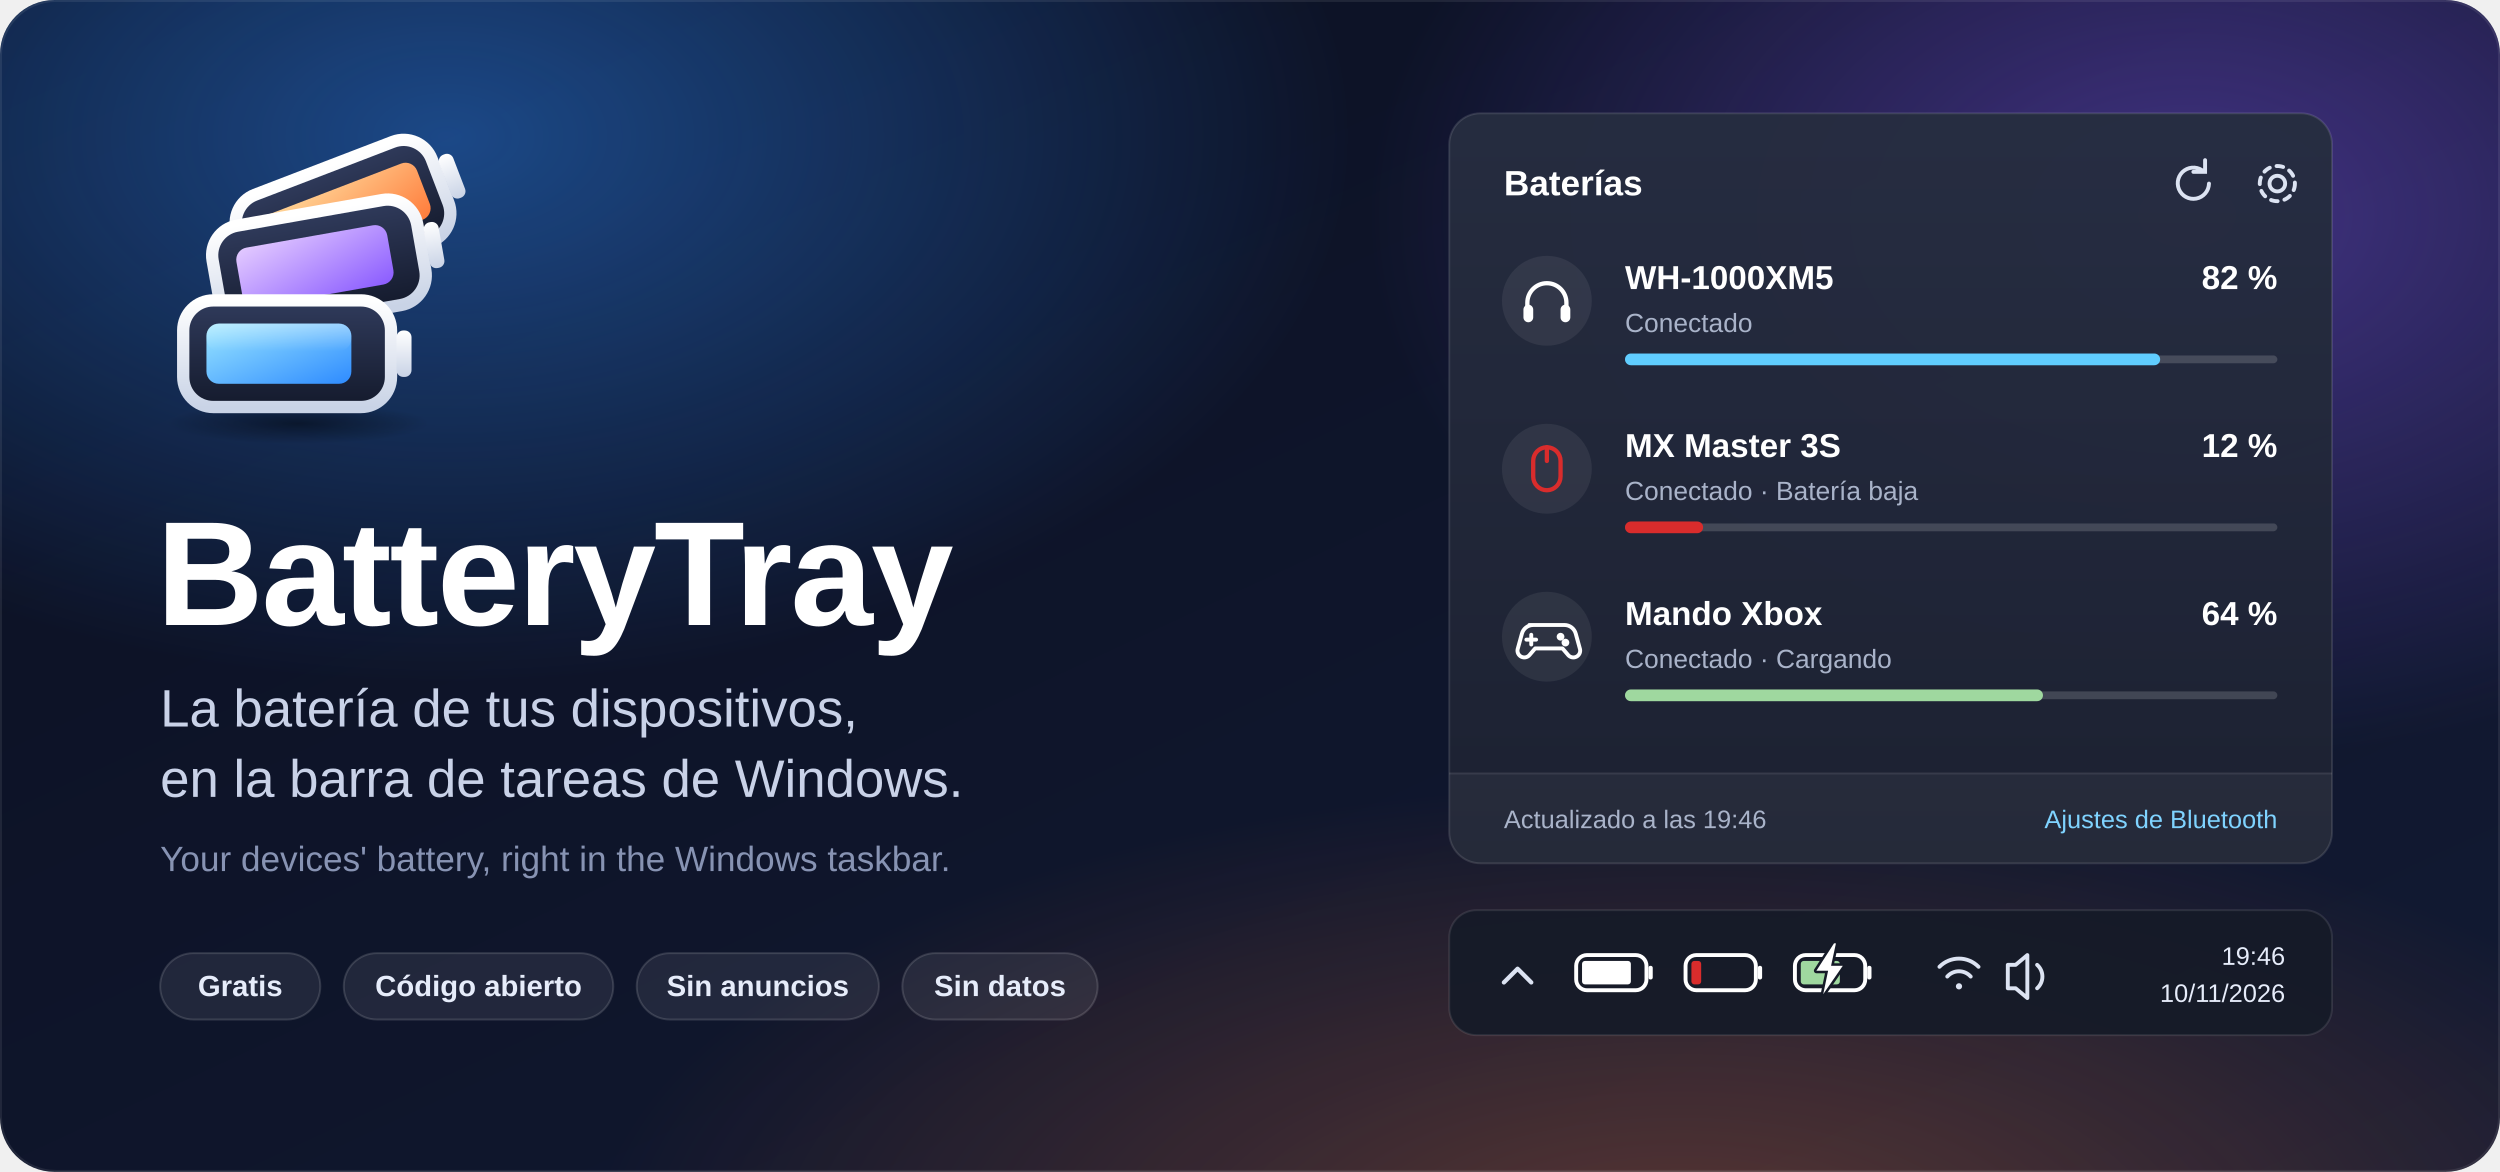
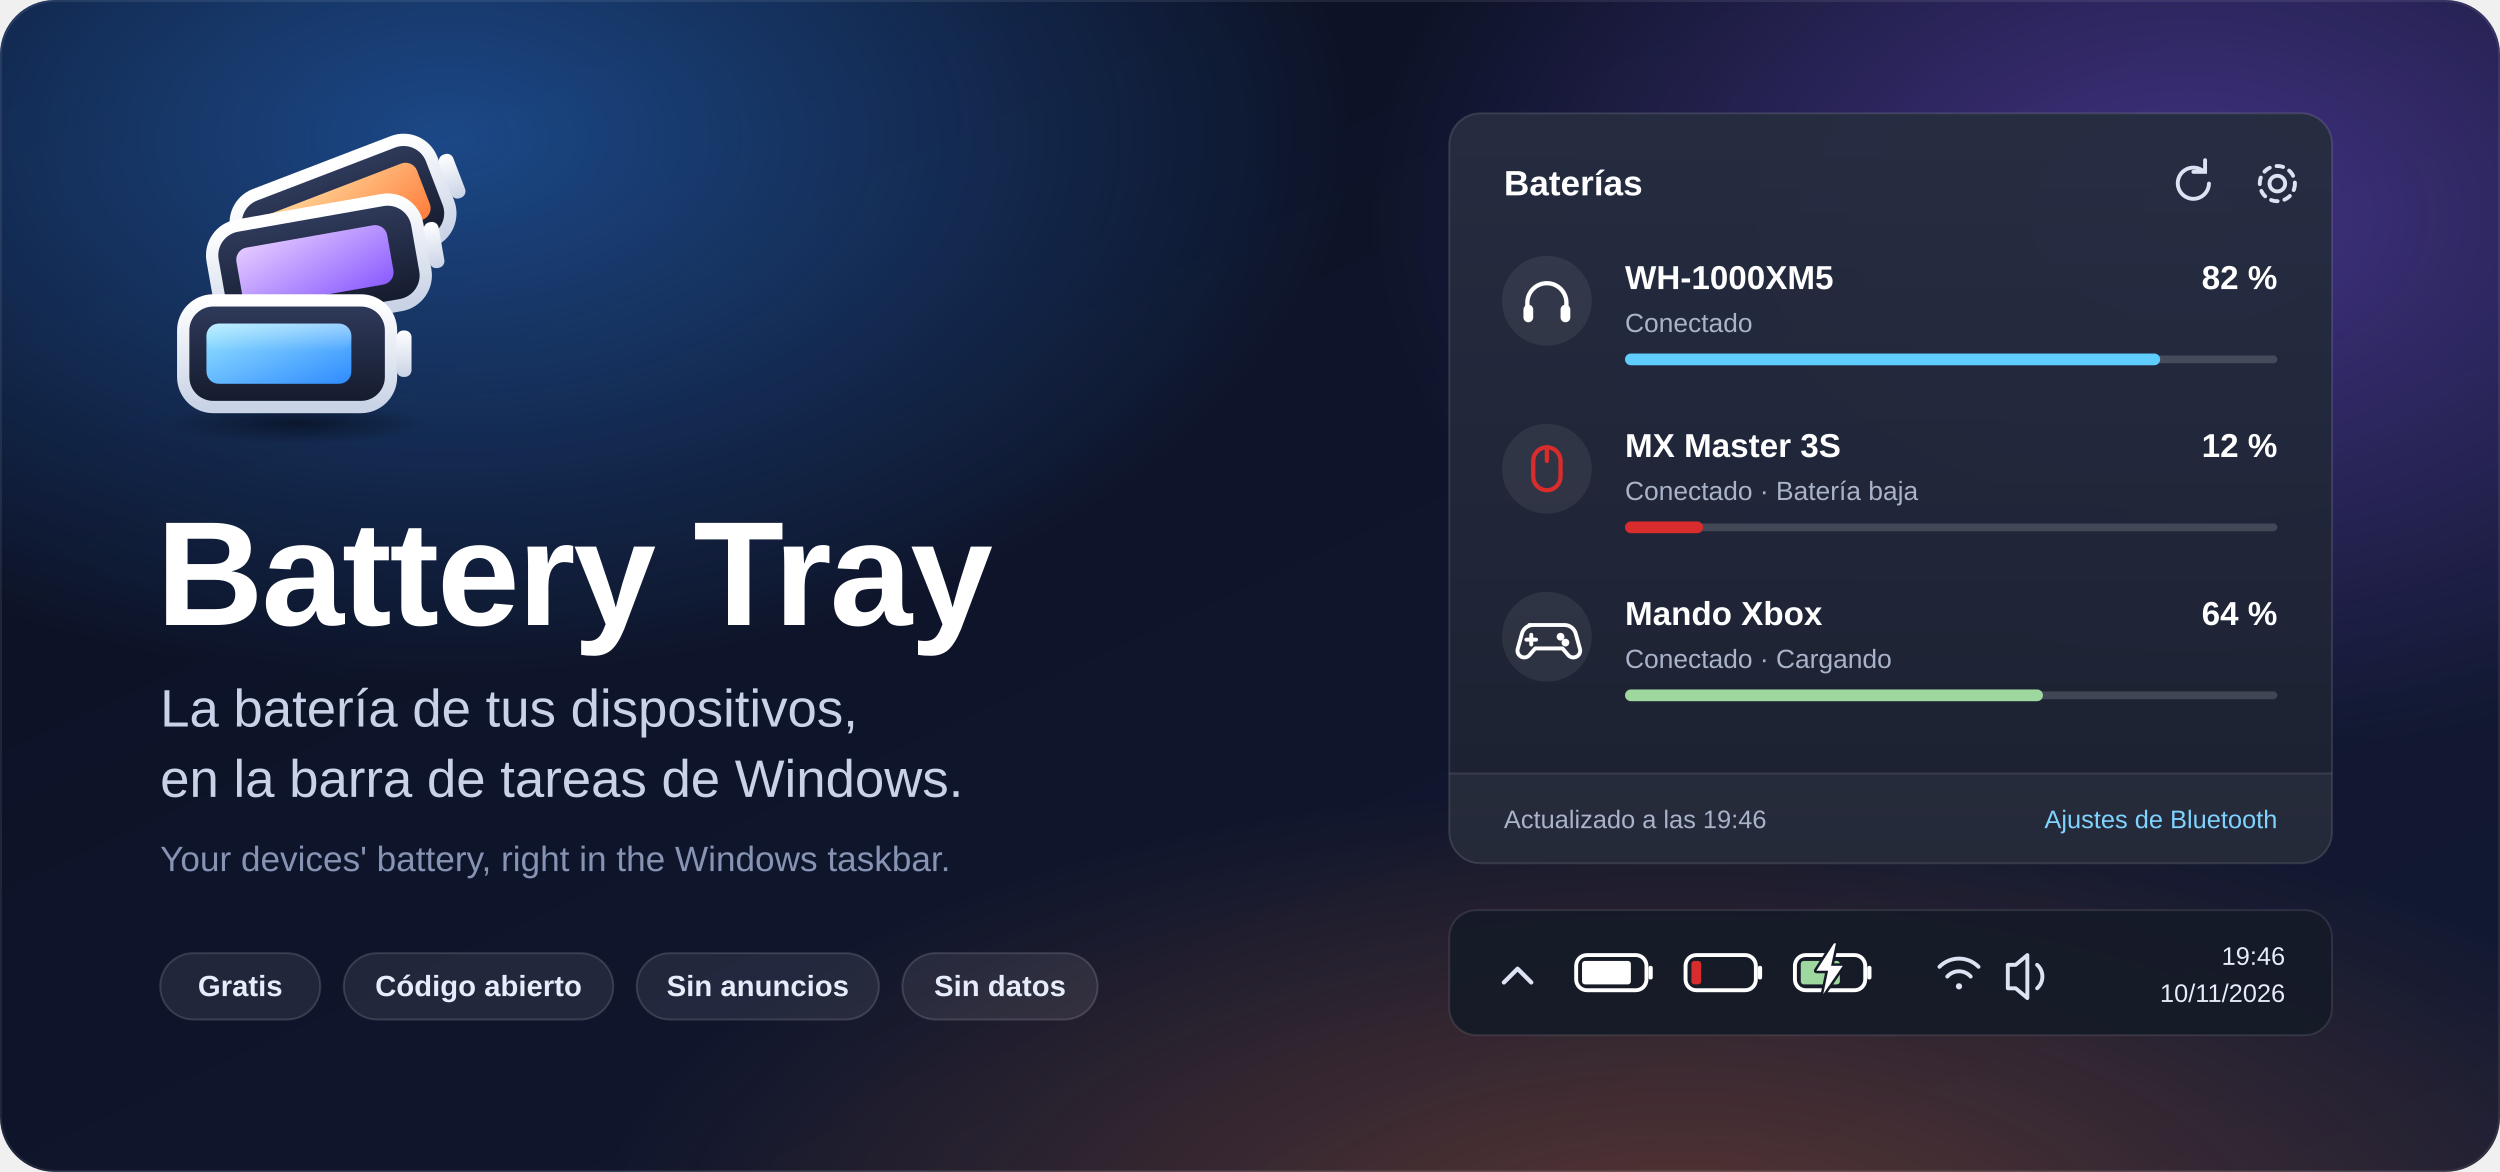
<svg xmlns="http://www.w3.org/2000/svg" viewBox="0 0 1280 600" width="1280" height="600" role="img" aria-labelledby="title desc">
  <style>
    .t { font-family: "Segoe UI Variable Display", "Segoe UI", system-ui, -apple-system, "Helvetica Neue", Arial, sans-serif; }
    .bar { transform-box: fill-box; transform-origin: left center; animation: grow 1.4s cubic-bezier(.2,.8,.2,1) both; }
    .d1 { animation-delay: .35s; } .d2 { animation-delay: .5s; } .d3 { animation-delay: .65s; }
    .d4 { animation-delay: .8s; } .d5 { animation-delay: .9s; } .d6 { animation-delay: 1s; }
    @keyframes grow { from { transform: scaleX(0); } to { transform: scaleX(1); } }
    .charge { transform-box: fill-box; transform-origin: left center; animation: charge 2.6s ease-in-out 1.4s infinite; }
    @keyframes charge { 0%, 100% { transform: scaleX(1); } 50% { transform: scaleX(.86); } }
    .pulse { animation: pulse 2.6s ease-in-out infinite; }
    @keyframes pulse { 0%, 100% { opacity: 1; } 50% { opacity: .5; } }
    .float { animation: float 7s ease-in-out infinite; }
    @keyframes float { 0%, 100% { transform: translateY(0); } 50% { transform: translateY(-7px); } }
    .rise { animation: rise .9s cubic-bezier(.2,.8,.2,1) both; }
    .rise2 { animation: rise .9s cubic-bezier(.2,.8,.2,1) .15s both; }
    @keyframes rise { from { transform: translateY(26px); opacity: 0; } to { transform: translateY(0); opacity: 1; } }
    .glow { animation: drift 14s ease-in-out infinite alternate; }
    @keyframes drift { from { transform: translate(0, 0); } to { transform: translate(40px, 18px); } }
    @media (prefers-reduced-motion: reduce) { * { animation: none !important; } }
  </style>
  <defs>
    <clipPath id="frame">
      <rect width="1280" height="600" rx="28" />
    </clipPath>
    <linearGradient id="bg" x1="0" y1="0" x2="1" y2="1">
      <stop offset="0" stop-color="#0B1022" />
      <stop offset="1" stop-color="#121A33" />
    </linearGradient>
    <radialGradient id="gBlue" cx="0.5" cy="0.5" r="0.5">
      <stop offset="0" stop-color="#2E8BFF" stop-opacity="0.45" />
      <stop offset="1" stop-color="#2E8BFF" stop-opacity="0" />
    </radialGradient>
    <radialGradient id="gPurple" cx="0.5" cy="0.5" r="0.5">
      <stop offset="0" stop-color="#8A5BFF" stop-opacity="0.42" />
      <stop offset="1" stop-color="#8A5BFF" stop-opacity="0" />
    </radialGradient>
    <radialGradient id="gOrange" cx="0.5" cy="0.5" r="0.5">
      <stop offset="0" stop-color="#FF7B3A" stop-opacity="0.30" />
      <stop offset="1" stop-color="#FF7B3A" stop-opacity="0" />
    </radialGradient>
    <linearGradient id="body" x1="0" y1="0" x2="0" y2="1">
      <stop offset="0" stop-color="#303B5C" />
      <stop offset="1" stop-color="#141A2C" />
    </linearGradient>
    <linearGradient id="rim" x1="0" y1="0" x2="0" y2="1">
      <stop offset="0" stop-color="#FFFFFF" />
      <stop offset="1" stop-color="#C9D3E6" />
    </linearGradient>
    <linearGradient id="lBlue" x1="0" y1="0" x2="1" y2="1">
      <stop offset="0" stop-color="#9BE7FF" />
      <stop offset="1" stop-color="#2E8BFF" />
    </linearGradient>
    <linearGradient id="lPurple" x1="0" y1="0" x2="1" y2="1">
      <stop offset="0" stop-color="#E4CBFF" />
      <stop offset="1" stop-color="#8A5BFF" />
    </linearGradient>
    <linearGradient id="lOrange" x1="0" y1="0" x2="1" y2="1">
      <stop offset="0" stop-color="#FFD89A" />
      <stop offset="1" stop-color="#FF7B3A" />
    </linearGradient>
    <linearGradient id="gloss" x1="0" y1="0" x2="0" y2="1">
      <stop offset="0" stop-color="#FFFFFF" stop-opacity="0.35" />
      <stop offset="1" stop-color="#FFFFFF" stop-opacity="0" />
    </linearGradient>
    <radialGradient id="shadow" cx="0.5" cy="0.5" r="0.5">
      <stop offset="0" stop-color="#000" stop-opacity="0.45" />
      <stop offset="1" stop-color="#000" stop-opacity="0" />
    </radialGradient>
    <linearGradient id="card" x1="0" y1="0" x2="0" y2="1">
      <stop offset="0" stop-color="#262D40" stop-opacity="0.96" />
      <stop offset="1" stop-color="#1C2131" stop-opacity="0.96" />
    </linearGradient>
  </defs>
  <g clip-path="url(#frame)">
    <rect width="1280" height="600" fill="url(#bg)" />
    <g class="glow">
      <ellipse cx="230" cy="70" rx="460" ry="280" fill="url(#gBlue)" />
      <ellipse cx="1120" cy="110" rx="420" ry="280" fill="url(#gPurple)" />
      <ellipse cx="860" cy="640" rx="560" ry="240" fill="url(#gOrange)" />
    </g>
    <rect x="0.5" y="0.5" width="1279" height="599" rx="28" fill="none" stroke="#FFFFFF" stroke-opacity="0.08" />
    <g class="float">
      <g transform="translate(70 60) scale(0.7)">
        <ellipse cx="118" cy="224" rx="96" ry="15" fill="url(#shadow)" />
        <g transform="translate(30 -66) rotate(-21 128 136)">
          <rect x="44" y="98" width="152" height="78" rx="22" fill="url(#body)" stroke="url(#rim)" stroke-width="9" />
          <rect x="200" y="120" width="11" height="34" rx="5" fill="url(#rim)" />
          <rect x="61" y="115" width="122" height="44" rx="9" fill="url(#lOrange)" />
        </g>
        <g transform="translate(13 -30) rotate(-10 128 136)">
          <rect x="44" y="98" width="152" height="78" rx="22" fill="url(#body)" stroke="url(#rim)" stroke-width="9" />
          <rect x="200" y="120" width="11" height="34" rx="5" fill="url(#rim)" />
          <rect x="61" y="115" width="112" height="44" rx="9" fill="url(#lPurple)" />
        </g>
        <g transform="translate(-10 36)">
          <rect x="44" y="98" width="152" height="78" rx="22" fill="url(#body)" stroke="url(#rim)" stroke-width="9" />
          <rect x="200" y="120" width="11" height="34" rx="5" fill="url(#rim)" />
          <rect x="61" y="115" width="106" height="44" rx="9" fill="url(#lBlue)" />
          <rect x="61" y="115" width="106" height="20" rx="9" fill="url(#gloss)" />
        </g>
      </g>
    </g>
    <g class="rise">
-       <text class="t" x="80" y="320" font-size="76" font-weight="700" fill="#FFFFFF" letter-spacing="-1">BatteryTray</text>
+       <text class="t" x="80" y="320" font-size="76" font-weight="700" fill="#FFFFFF" letter-spacing="-1">Battery Tray</text>
      <text class="t" x="82" y="372" font-size="27" fill="#C9D2E8">La batería de tus dispositivos,</text>
      <text class="t" x="82" y="408" font-size="27" fill="#C9D2E8">en la barra de tareas de Windows.</text>
      <text class="t" x="82" y="446" font-size="18" fill="#8793B3">Your devices' battery, right in the Windows taskbar.</text>
    </g>
    <g class="rise2 t" font-size="15" font-weight="600">
      <g transform="translate(82 488)">
        <rect width="82" height="34" rx="17" fill="#FFFFFF" fill-opacity="0.08" stroke="#FFFFFF" stroke-opacity="0.14" />
        <text x="41" y="22" text-anchor="middle" fill="#E6ECFA">Gratis</text>
      </g>
      <g transform="translate(176 488)">
        <rect width="138" height="34" rx="17" fill="#FFFFFF" fill-opacity="0.08" stroke="#FFFFFF" stroke-opacity="0.14" />
        <text x="69" y="22" text-anchor="middle" fill="#E6ECFA">Código abierto</text>
      </g>
      <g transform="translate(326 488)">
        <rect width="124" height="34" rx="17" fill="#FFFFFF" fill-opacity="0.08" stroke="#FFFFFF" stroke-opacity="0.14" />
        <text x="62" y="22" text-anchor="middle" fill="#E6ECFA">Sin anuncios</text>
      </g>
      <g transform="translate(462 488)">
        <rect width="100" height="34" rx="17" fill="#FFFFFF" fill-opacity="0.08" stroke="#FFFFFF" stroke-opacity="0.14" />
        <text x="50" y="22" text-anchor="middle" fill="#E6ECFA">Sin datos</text>
      </g>
    </g>
    <g class="rise">
      <rect x="742" y="58" width="452" height="384" rx="16" fill="url(#card)" stroke="#FFFFFF" stroke-opacity="0.12" />
      <text class="t" x="770" y="100" font-size="18" font-weight="700" fill="#FFFFFF">Baterías</text>
      <g fill="none" stroke="#DCE3F2" stroke-width="2" stroke-linecap="round">
        <path d="M1131 94 a8 8 0 1 1 -2.5 -6 M1129 82 v6 h-6" />
        <circle cx="1166" cy="94" r="4" />
        <circle cx="1166" cy="94" r="9" stroke-dasharray="3.4 3.6" />
      </g>
      <g transform="translate(0 120)">
        <circle cx="792" cy="34" r="23" fill="#FFFFFF" fill-opacity="0.07" />
        <g transform="translate(792 34)" fill="none" stroke="#FFFFFF" stroke-width="2.2" stroke-linecap="round">
          <path d="M-10 5 v-4 a10 10 0 0 1 20 0 v4" />
          <rect x="-12" y="2" width="5" height="9" rx="2.5" fill="#FFFFFF" stroke="none" />
          <rect x="7" y="2" width="5" height="9" rx="2.5" fill="#FFFFFF" stroke="none" />
        </g>
        <text class="t" x="832" y="28" font-size="17" font-weight="700" fill="#FFFFFF">WH-1000XM5</text>
        <text class="t" x="1166" y="28" font-size="17" font-weight="700" fill="#FFFFFF" text-anchor="end">82 %</text>
        <text class="t" x="832" y="50" font-size="13.5" fill="#A9B3C9">Conectado</text>
        <rect x="832" y="62" width="334" height="4" rx="2" fill="#FFFFFF" fill-opacity="0.16" />
        <rect class="bar d1" x="832" y="61" width="274" height="6" rx="3" fill="#60CDFF" />
      </g>
      <g transform="translate(0 206)">
        <circle cx="792" cy="34" r="23" fill="#FFFFFF" fill-opacity="0.07" />
        <g transform="translate(792 34)" fill="none" stroke="#D92C2C" stroke-width="2.2" stroke-linecap="round">
          <rect x="-7" y="-11" width="14" height="22" rx="7" />
          <path d="M0 -11 v7" />
        </g>
        <text class="t" x="832" y="28" font-size="17" font-weight="700" fill="#FFFFFF">MX Master 3S</text>
        <text class="t" x="1166" y="28" font-size="17" font-weight="700" fill="#FFFFFF" text-anchor="end">12 %</text>
        <text class="t" x="832" y="50" font-size="13.5" fill="#A9B3C9">Conectado · Batería baja</text>
        <rect x="832" y="62" width="334" height="4" rx="2" fill="#FFFFFF" fill-opacity="0.16" />
        <rect class="bar d2" x="832" y="61" width="40" height="6" rx="3" fill="#D92C2C" />
      </g>
      <g transform="translate(0 292)">
        <circle cx="792" cy="34" r="23" fill="#FFFFFF" fill-opacity="0.07" />
        <g transform="translate(792 34)" fill="none" stroke="#FFFFFF" stroke-width="2" stroke-linejoin="round" stroke-linecap="round">
          <path d="M-9 -6 h18 a6 6 0 0 1 5.8 4.5 l2.2 8 a3.5 3.5 0 0 1 -6 3 l-3 -3.5 h-14 l-3 3.5 a3.5 3.5 0 0 1 -6 -3 l2.2 -8 a6 6 0 0 1 5.8 -4.5 z" />
          <path d="M-8 -1 v5 M-10.5 1.5 h5" />
          <circle cx="7" cy="0" r="1" fill="#FFFFFF" />
          <circle cx="9.5" cy="3" r="1" fill="#FFFFFF" />
        </g>
        <text class="t" x="832" y="28" font-size="17" font-weight="700" fill="#FFFFFF">Mando Xbox</text>
        <text class="t" x="1166" y="28" font-size="17" font-weight="700" fill="#FFFFFF" text-anchor="end">64 %</text>
        <text class="t" x="832" y="50" font-size="13.5" fill="#A9B3C9">Conectado · Cargando</text>
        <rect x="832" y="62" width="334" height="4" rx="2" fill="#FFFFFF" fill-opacity="0.16" />
        <rect class="bar d3" x="832" y="61" width="214" height="6" rx="3" fill="#9FD89F" />
      </g>
      <path d="M742 396 h452 v30 a16 16 0 0 1 -16 16 h-420 a16 16 0 0 1 -16 -16 z" fill="#FFFFFF" fill-opacity="0.04" />
      <line x1="742" y1="396" x2="1194" y2="396" stroke="#FFFFFF" stroke-opacity="0.10" />
      <text class="t" x="770" y="424" font-size="13" fill="#A9B3C9">Actualizado a las 19:46</text>
      <text class="t" x="1166" y="424" font-size="13" fill="#7FD3FF" text-anchor="end">Ajustes de Bluetooth</text>
    </g>
    <g class="rise2">
      <rect x="742" y="466" width="452" height="64" rx="14" fill="#151A27" fill-opacity="0.92" stroke="#FFFFFF" stroke-opacity="0.10" />
      <path d="M770 503 l7 -7 l7 7" fill="none" stroke="#DCE3F2" stroke-width="2.2" stroke-linecap="round" stroke-linejoin="round" />
      <g transform="translate(806 488)">
        <rect x="1" y="1" width="36" height="18" rx="5.5" fill="none" stroke="#FFFFFF" stroke-width="2" />
        <rect x="38" y="6.5" width="2.2" height="7" rx="1" fill="#FFFFFF" />
        <rect class="bar d4" x="4" y="4" width="25" height="12" rx="1.5" fill="#FFFFFF" />
      </g>
      <g transform="translate(862 488)">
        <rect x="1" y="1" width="36" height="18" rx="5.5" fill="none" stroke="#FFFFFF" stroke-width="2" />
        <rect x="38" y="6.5" width="2.2" height="7" rx="1" fill="#FFFFFF" />
        <rect class="bar d5" x="4" y="4" width="5" height="12" rx="1.5" fill="#D92C2C" />
      </g>
      <g transform="translate(918 488)">
        <rect x="1" y="1" width="36" height="18" rx="5.5" fill="none" stroke="#FFFFFF" stroke-width="2" />
        <rect x="38" y="6.5" width="2.2" height="7" rx="1" fill="#FFFFFF" />
        <g class="bar d6">
          <rect class="charge" x="4" y="4" width="20" height="12" rx="1.5" fill="#9FD89F" />
        </g>
        <path class="pulse" d="M21 -5 L12 9 L18 9 L15.5 21 L25.5 6.5 L19.5 6.5 L22 -5 Z" fill="#FFFFFF" stroke="#151A27" stroke-width="2.6" stroke-linejoin="round" paint-order="stroke" />
      </g>
      <g fill="none" stroke="#DCE3F2" stroke-width="2" stroke-linecap="round">
        <path d="M993 495 a14 14 0 0 1 20 0 M997 500 a8 8 0 0 1 12 0" />
        <circle cx="1003" cy="505" r="1.6" fill="#DCE3F2" stroke="none" />
        <path d="M1028 494 h4 l6 -5 v22 l-6 -5 h-4 z" stroke-linejoin="round" />
        <path d="M1043 494 a8 8 0 0 1 0 12" />
      </g>
      <text class="t" x="1170" y="494" font-size="13" fill="#E6ECFA" text-anchor="end">19:46</text>
      <text class="t" x="1170" y="513" font-size="13" fill="#E6ECFA" text-anchor="end">10/11/2026</text>
    </g>
  </g>
</svg>
